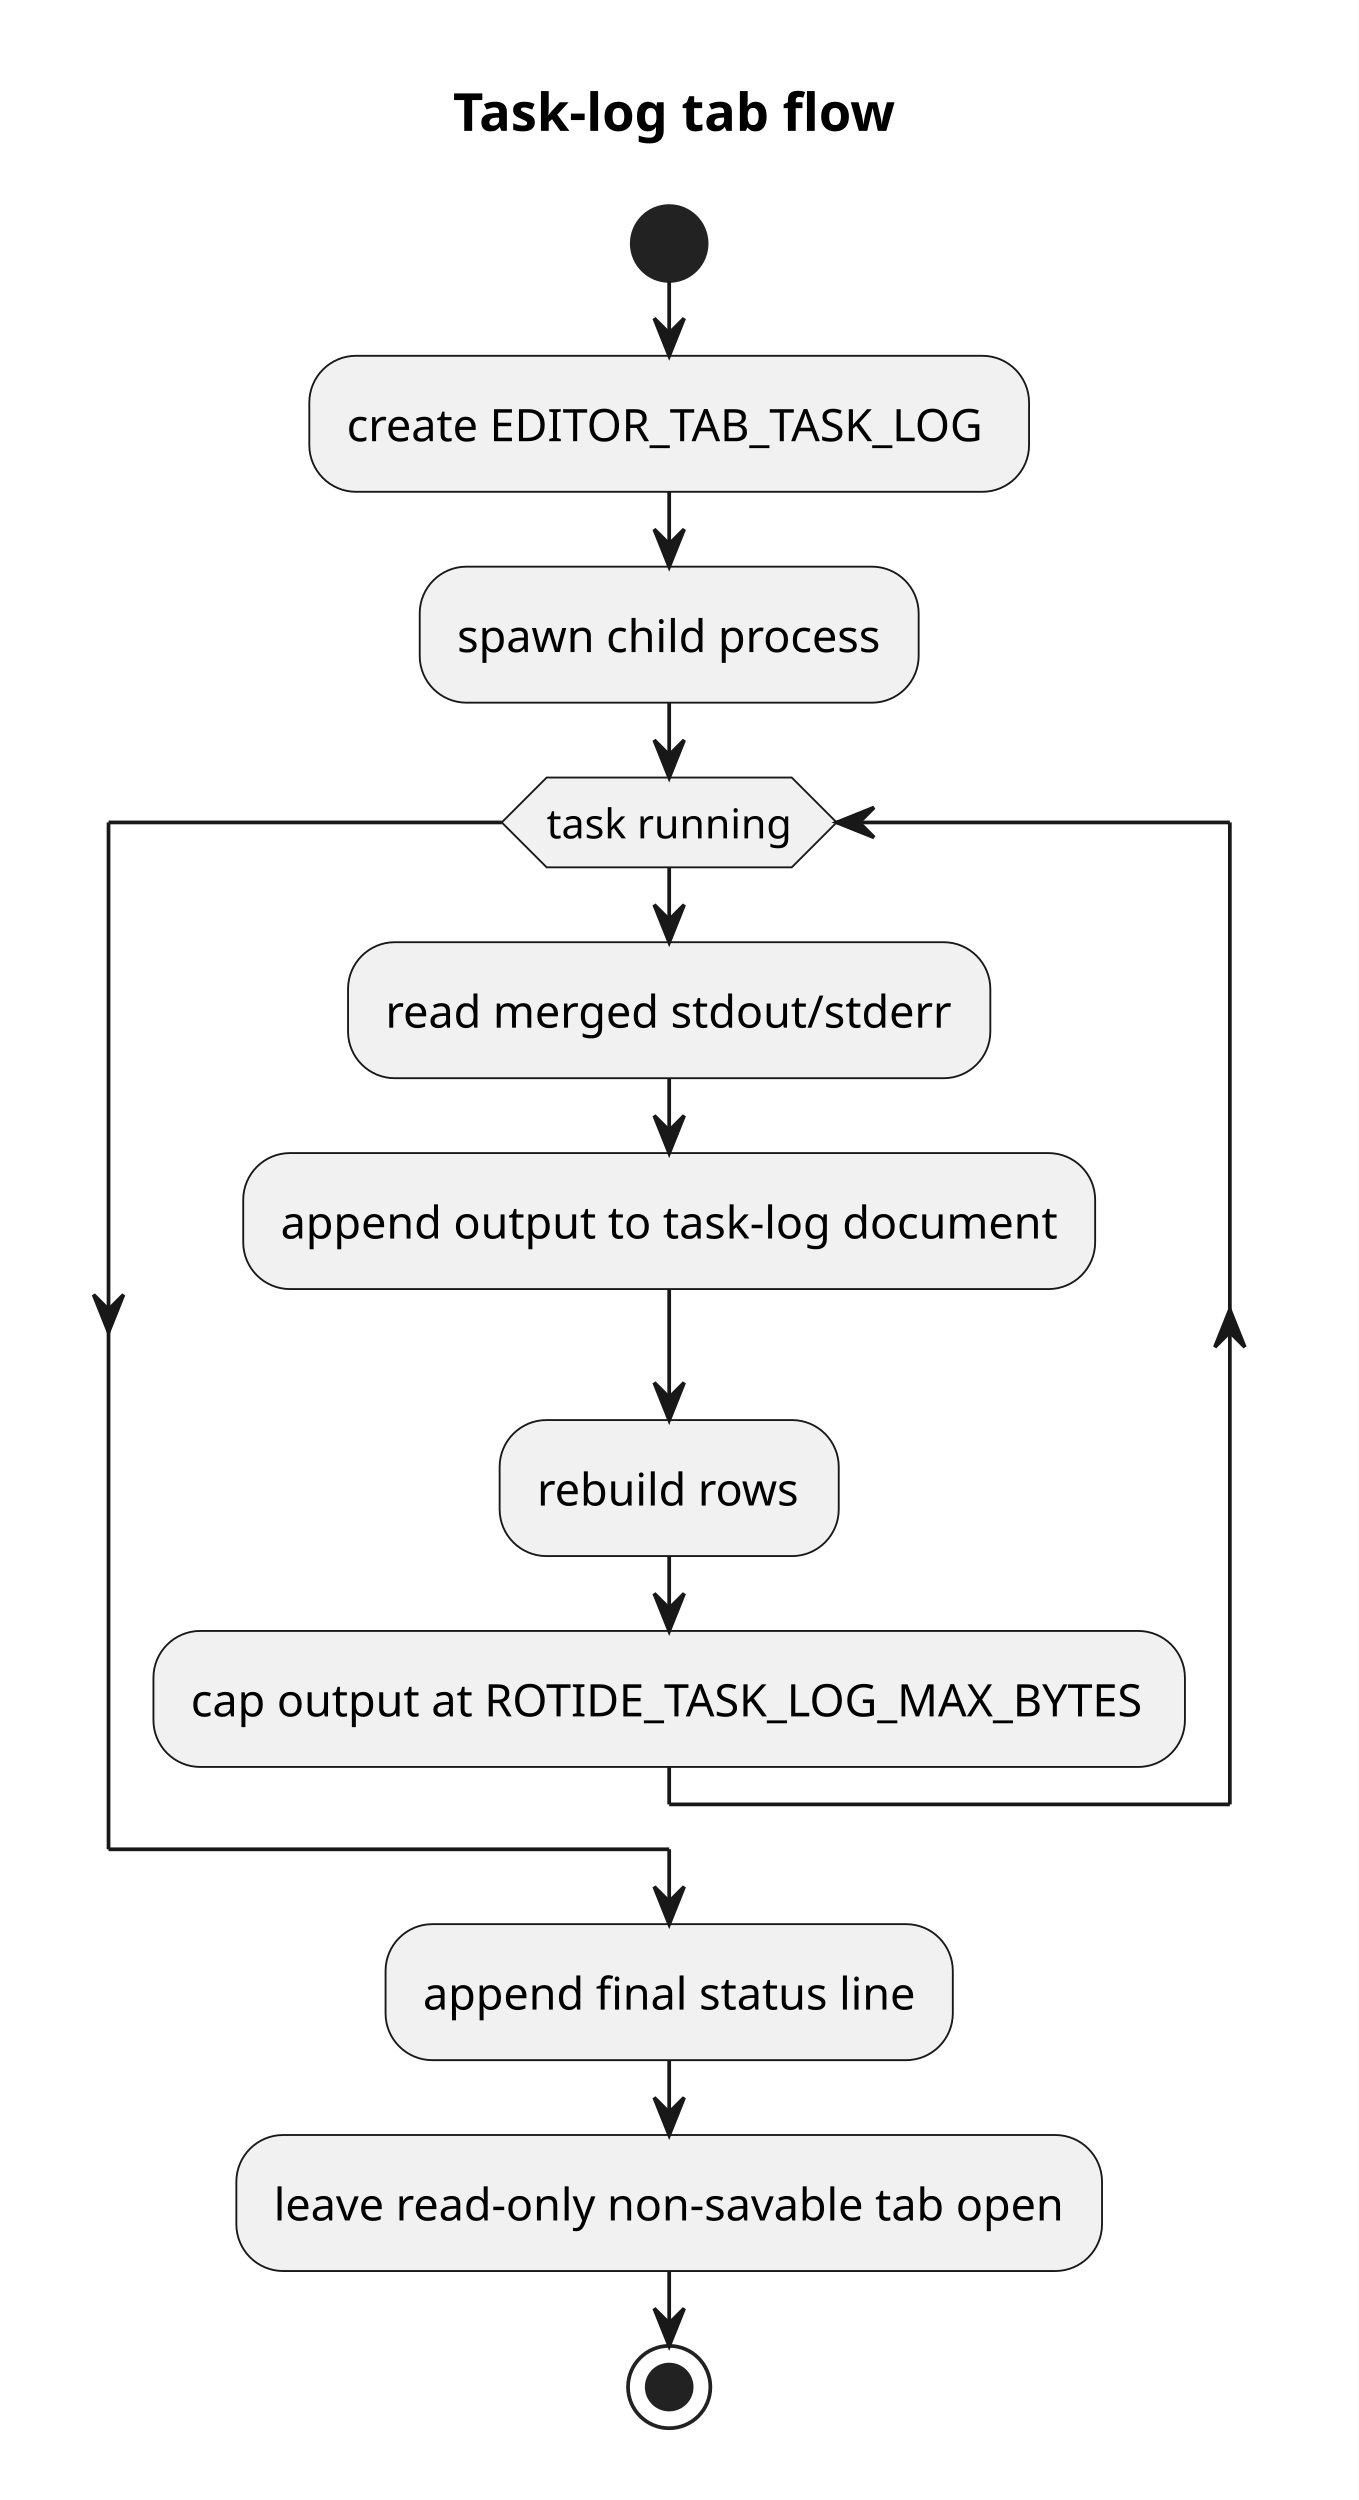
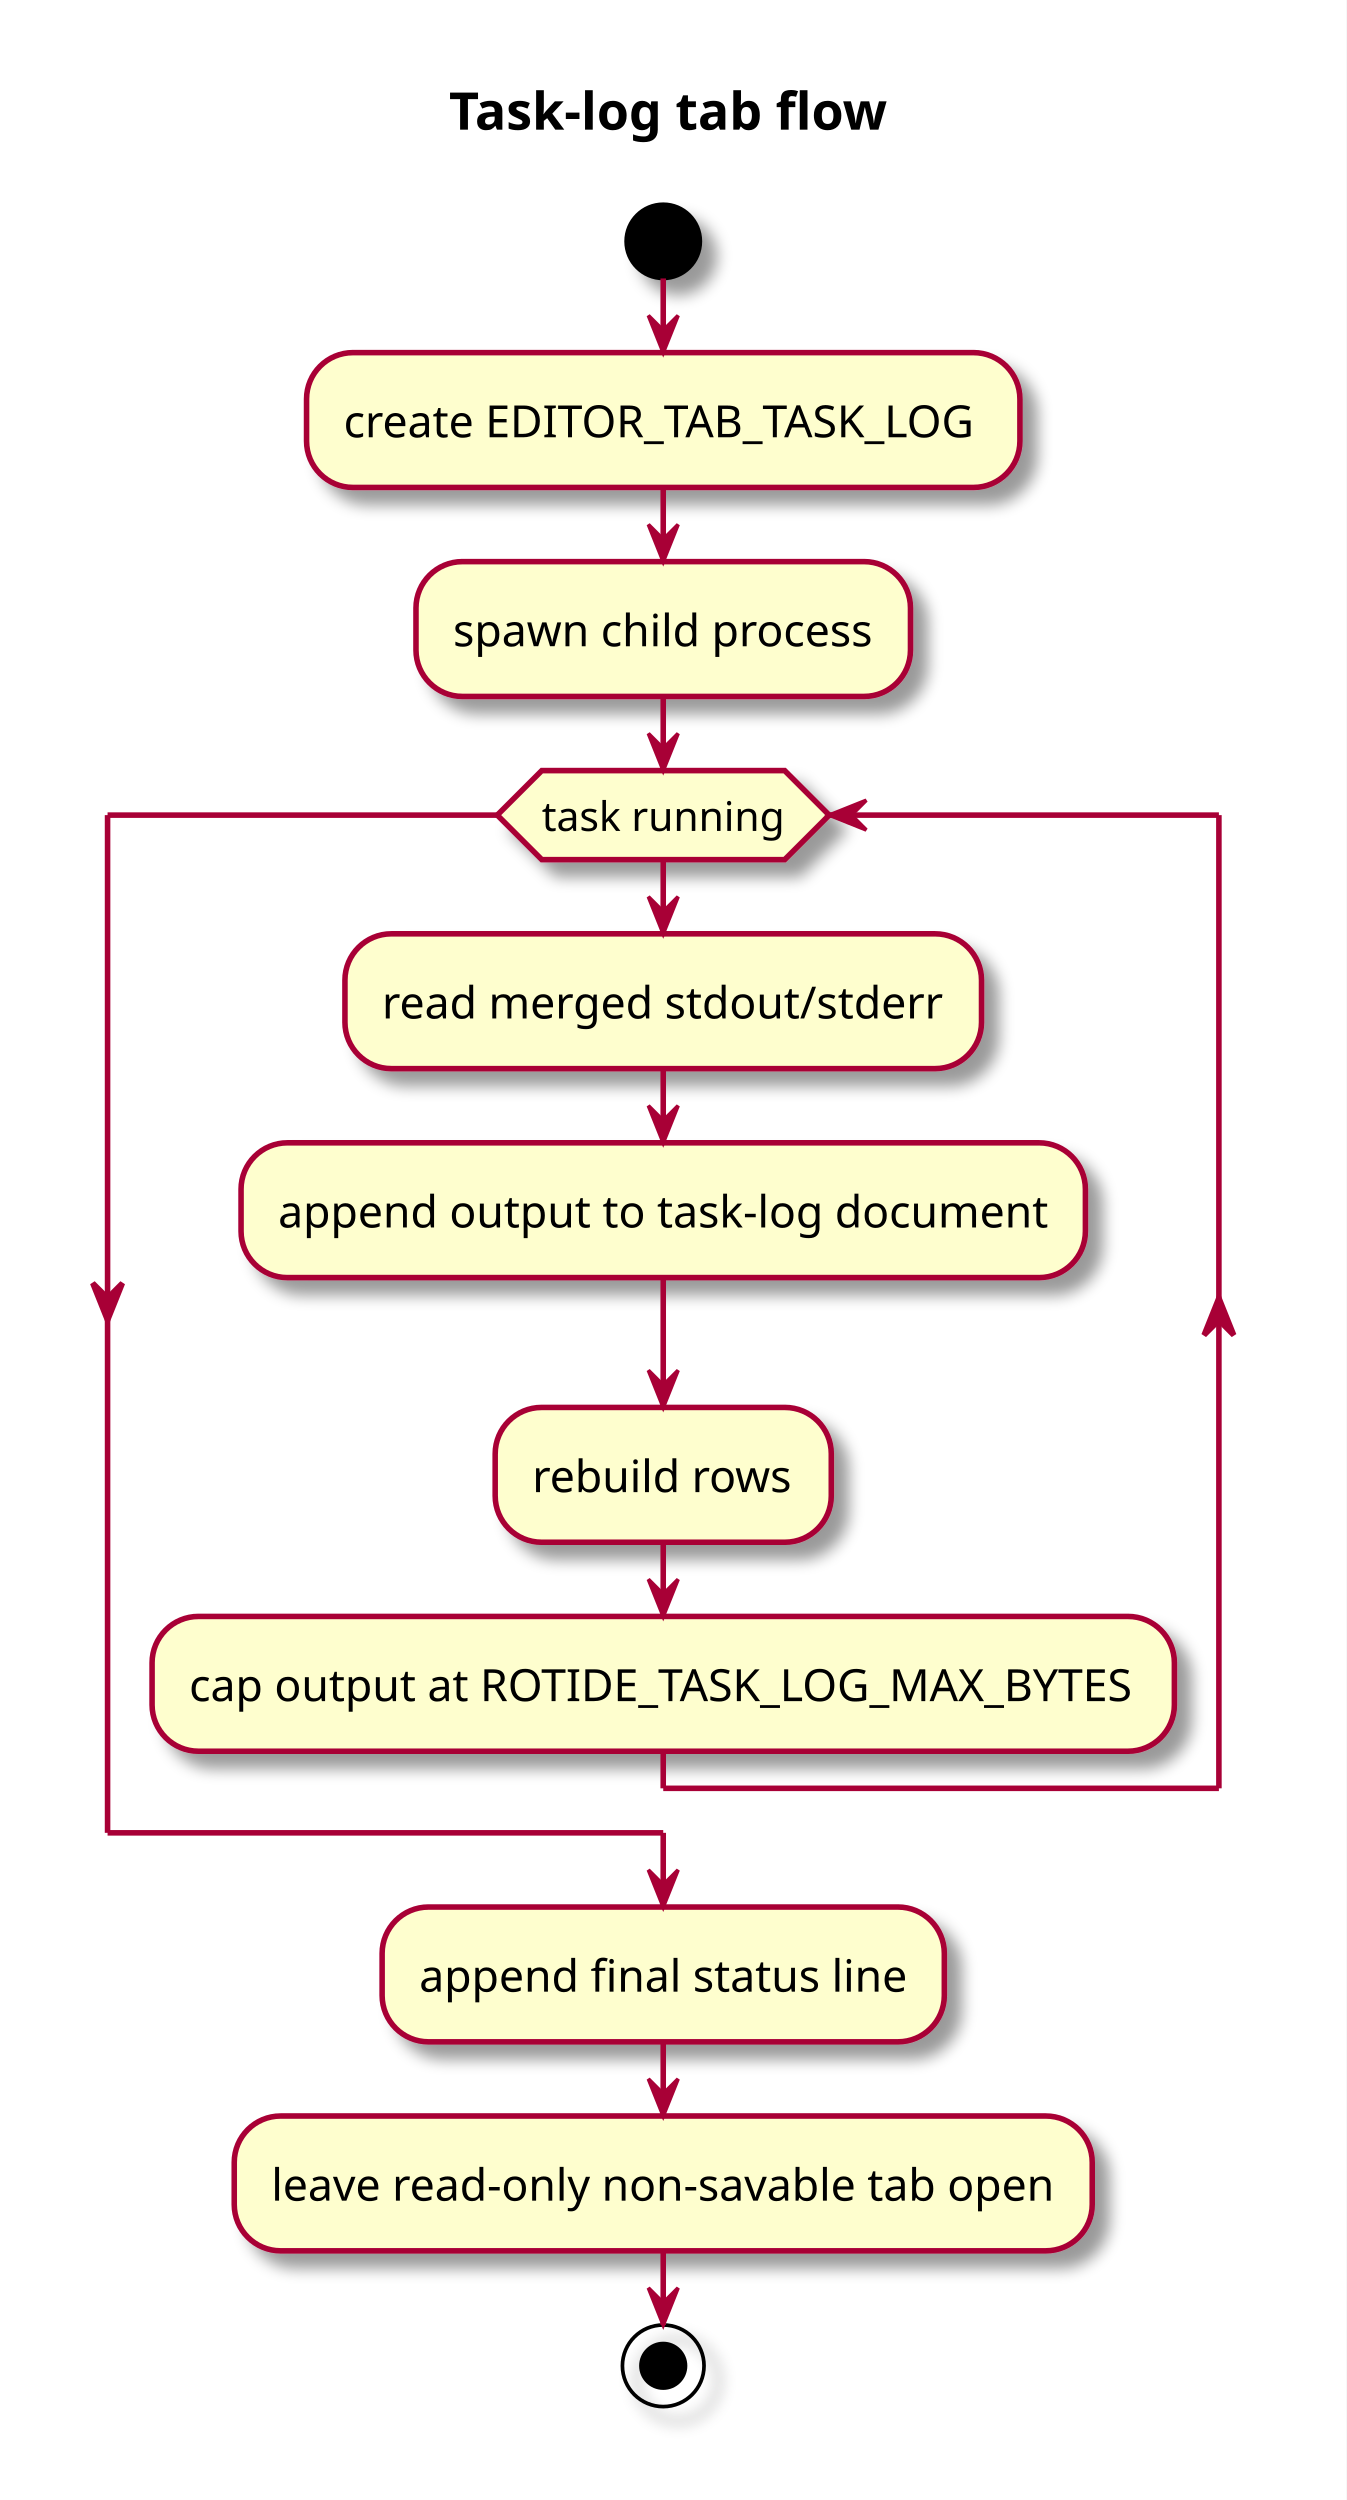
- <svg xmlns="http://www.w3.org/2000/svg" contentStyleType="text/css" data-diagram-type="ACTIVITY" height="668px" preserveAspectRatio="none" style="width:363px;height:668px;background:#FFFFFF;" version="1.1" viewBox="0 0 363 668" width="363px" zoomAndPan="magnify">
-   <defs />
+ <svg xmlns="http://www.w3.org/2000/svg" contentStyleType="text/css" data-diagram-type="ACTIVITY" height="674px" preserveAspectRatio="none" style="width:363px;height:674px;background:#FFFFFF;" version="1.1" viewBox="0 0 363 674" width="363px" zoomAndPan="magnify">
+   <defs>
+     <filter height="300%" id="f1xhvc4oxr0ey2" width="300%" x="-1" y="-1">
+       <feGaussianBlur result="blurOut" stdDeviation="2" />
+       <feColorMatrix in="blurOut" result="blurOut2" type="matrix" values="0 0 0 0 0 0 0 0 0 0 0 0 0 0 0 0 0 0 .4 0" />
+       <feOffset dx="4" dy="4" in="blurOut2" result="blurOut3" />
+       <feBlend in="SourceGraphic" in2="blurOut3" mode="normal" />
+     </filter>
+   </defs>
  <rect width="100%" height="100%" fill="#FFFFFF" />
  <g>
-     <g class="title" data-source-line="2">
+     <g class="title" data-source-line="3">
      <text fill="#000000" font-family="sans-serif" font-size="14" font-weight="700" lengthAdjust="spacing" textLength="119.517" x="121.048" y="34.966">Task-log tab flow</text>
    </g>
-     <ellipse cx="178.807" cy="65.068" fill="#222222" rx="10" ry="10" style="stroke:#222222;stroke-width:1;" />
-     <rect fill="#F1F1F1" height="36.344" rx="12.5" ry="12.5" style="stroke:#181818;stroke-width:0.5;" width="192.321" x="82.646" y="95.068" />
+     <ellipse cx="178.807" cy="65.068" fill="#000000" filter="url(#f1xhvc4oxr0ey2)" rx="10" ry="10" style="stroke:#000000;stroke-width:1;" />
+     <rect fill="#FEFECE" filter="url(#f1xhvc4oxr0ey2)" height="36.344" rx="12.5" ry="12.5" style="stroke:#A80036;stroke-width:1.5;" width="192.321" x="82.646" y="95.068" />
    <text fill="#000000" font-family="sans-serif" font-size="12" lengthAdjust="spacing" textLength="172.321" x="92.646" y="117.896">create EDITOR_TAB_TASK_LOG</text>
-     <rect fill="#F1F1F1" height="36.344" rx="12.5" ry="12.5" style="stroke:#181818;stroke-width:0.5;" width="133.317" x="112.148" y="151.412" />
+     <rect fill="#FEFECE" filter="url(#f1xhvc4oxr0ey2)" height="36.344" rx="12.5" ry="12.5" style="stroke:#A80036;stroke-width:1.5;" width="133.317" x="112.148" y="151.412" />
    <text fill="#000000" font-family="sans-serif" font-size="12" lengthAdjust="spacing" textLength="113.317" x="122.148" y="174.24">spawn child process</text>
-     <rect fill="#F1F1F1" height="36.344" rx="12.5" ry="12.5" style="stroke:#181818;stroke-width:0.5;" width="171.621" x="92.996" y="251.756" />
+     <rect fill="#FEFECE" filter="url(#f1xhvc4oxr0ey2)" height="36.344" rx="12.5" ry="12.5" style="stroke:#A80036;stroke-width:1.5;" width="171.621" x="92.996" y="251.756" />
    <text fill="#000000" font-family="sans-serif" font-size="12" lengthAdjust="spacing" textLength="151.621" x="102.996" y="274.584">read merged stdout/stderr</text>
-     <rect fill="#F1F1F1" height="36.344" rx="12.5" ry="12.5" style="stroke:#181818;stroke-width:0.5;" width="227.637" x="64.988" y="308.1" />
+     <rect fill="#FEFECE" filter="url(#f1xhvc4oxr0ey2)" height="36.344" rx="12.5" ry="12.5" style="stroke:#A80036;stroke-width:1.5;" width="227.637" x="64.988" y="308.1" />
    <text fill="#000000" font-family="sans-serif" font-size="12" lengthAdjust="spacing" textLength="207.637" x="74.988" y="330.928">append output to task-log document</text>
-     <rect fill="#F1F1F1" height="36.344" rx="12.5" ry="12.5" style="stroke:#181818;stroke-width:0.5;" width="90.609" x="133.503" y="379.444" />
+     <rect fill="#FEFECE" filter="url(#f1xhvc4oxr0ey2)" height="36.344" rx="12.5" ry="12.5" style="stroke:#A80036;stroke-width:1.5;" width="90.609" x="133.503" y="379.444" />
    <text fill="#000000" font-family="sans-serif" font-size="12" lengthAdjust="spacing" textLength="70.609" x="143.503" y="402.272">rebuild rows</text>
-     <rect fill="#F1F1F1" height="36.344" rx="12.5" ry="12.5" style="stroke:#181818;stroke-width:0.5;" width="275.614" x="41" y="435.788" />
+     <rect fill="#FEFECE" filter="url(#f1xhvc4oxr0ey2)" height="36.344" rx="12.5" ry="12.5" style="stroke:#A80036;stroke-width:1.5;" width="275.614" x="41" y="435.788" />
    <text fill="#000000" font-family="sans-serif" font-size="12" lengthAdjust="spacing" textLength="255.614" x="51" y="458.617">cap output at ROTIDE_TASK_LOG_MAX_BYTES</text>
-     <polygon fill="#F1F1F1" points="146.066,207.756,211.548,207.756,223.548,219.756,211.548,231.756,146.066,231.756,134.066,219.756,146.066,207.756" style="stroke:#181818;stroke-width:0.5;" />
+     <polygon fill="#FEFECE" filter="url(#f1xhvc4oxr0ey2)" points="146.066,207.756,211.548,207.756,223.548,219.756,211.548,231.756,146.066,231.756,134.066,219.756,146.066,207.756" style="stroke:#A80036;stroke-width:1.5;" />
    <text fill="#000000" font-family="sans-serif" font-size="11" lengthAdjust="spacing" textLength="65.483" x="146.066" y="224.024">task running</text>
-     <rect fill="#F1F1F1" height="36.344" rx="12.5" ry="12.5" style="stroke:#181818;stroke-width:0.5;" width="151.569" x="103.022" y="514.133" />
+     <rect fill="#FEFECE" filter="url(#f1xhvc4oxr0ey2)" height="36.344" rx="12.5" ry="12.5" style="stroke:#A80036;stroke-width:1.5;" width="151.569" x="103.022" y="514.133" />
    <text fill="#000000" font-family="sans-serif" font-size="12" lengthAdjust="spacing" textLength="131.569" x="113.022" y="536.961">append final status line</text>
-     <rect fill="#F1F1F1" height="36.344" rx="12.5" ry="12.5" style="stroke:#181818;stroke-width:0.5;" width="231.31" x="63.152" y="570.477" />
+     <rect fill="#FEFECE" filter="url(#f1xhvc4oxr0ey2)" height="36.344" rx="12.5" ry="12.5" style="stroke:#A80036;stroke-width:1.5;" width="231.31" x="63.152" y="570.477" />
    <text fill="#000000" font-family="sans-serif" font-size="12" lengthAdjust="spacing" textLength="211.31" x="73.152" y="593.305">leave read-only non-savable tab open</text>
-     <ellipse cx="178.807" cy="637.821" fill="none" rx="11" ry="11" style="stroke:#222222;stroke-width:1;" />
-     <ellipse cx="178.807" cy="637.821" fill="#222222" rx="6" ry="6" style="stroke:#222222;stroke-width:1;" />
-     <line style="stroke:#181818;stroke-width:1;" x1="178.807" x2="178.807" y1="75.068" y2="95.068" />
-     <polygon fill="#181818" points="174.807,85.068,178.807,95.068,182.807,85.068,178.807,89.068" style="stroke:#181818;stroke-width:1;" />
-     <line style="stroke:#181818;stroke-width:1;" x1="178.807" x2="178.807" y1="131.412" y2="151.412" />
-     <polygon fill="#181818" points="174.807,141.412,178.807,151.412,182.807,141.412,178.807,145.412" style="stroke:#181818;stroke-width:1;" />
-     <line style="stroke:#181818;stroke-width:1;" x1="178.807" x2="178.807" y1="288.1" y2="308.1" />
-     <polygon fill="#181818" points="174.807,298.1,178.807,308.1,182.807,298.1,178.807,302.1" style="stroke:#181818;stroke-width:1;" />
-     <line style="stroke:#181818;stroke-width:1;" x1="178.807" x2="178.807" y1="344.444" y2="379.444" />
-     <polygon fill="#181818" points="174.807,369.444,178.807,379.444,182.807,369.444,178.807,373.444" style="stroke:#181818;stroke-width:1;" />
-     <line style="stroke:#181818;stroke-width:1;" x1="178.807" x2="178.807" y1="415.788" y2="435.788" />
-     <polygon fill="#181818" points="174.807,425.788,178.807,435.788,182.807,425.788,178.807,429.788" style="stroke:#181818;stroke-width:1;" />
-     <line style="stroke:#181818;stroke-width:1;" x1="178.807" x2="178.807" y1="231.756" y2="251.756" />
-     <polygon fill="#181818" points="174.807,241.756,178.807,251.756,182.807,241.756,178.807,245.756" style="stroke:#181818;stroke-width:1;" />
-     <line style="stroke:#181818;stroke-width:1;" x1="178.807" x2="178.807" y1="472.133" y2="482.133" />
-     <line style="stroke:#181818;stroke-width:1;" x1="178.807" x2="328.614" y1="482.133" y2="482.133" />
-     <polygon fill="#181818" points="324.614,359.944,328.614,349.944,332.614,359.944,328.614,355.944" style="stroke:#181818;stroke-width:1;" />
-     <line style="stroke:#181818;stroke-width:1;" x1="328.614" x2="328.614" y1="219.756" y2="482.133" />
-     <line style="stroke:#181818;stroke-width:1;" x1="328.614" x2="223.548" y1="219.756" y2="219.756" />
-     <polygon fill="#181818" points="233.548,215.756,223.548,219.756,233.548,223.756,229.548,219.756" style="stroke:#181818;stroke-width:1;" />
-     <line style="stroke:#181818;stroke-width:1;" x1="134.066" x2="29" y1="219.756" y2="219.756" />
-     <polygon fill="#181818" points="25,345.944,29,355.944,33,345.944,29,349.944" style="stroke:#181818;stroke-width:1;" />
-     <line style="stroke:#181818;stroke-width:1;" x1="29" x2="29" y1="219.756" y2="494.133" />
-     <line style="stroke:#181818;stroke-width:1;" x1="29" x2="178.807" y1="494.133" y2="494.133" />
-     <line style="stroke:#181818;stroke-width:1;" x1="178.807" x2="178.807" y1="494.133" y2="514.133" />
-     <polygon fill="#181818" points="174.807,504.133,178.807,514.133,182.807,504.133,178.807,508.133" style="stroke:#181818;stroke-width:1;" />
-     <line style="stroke:#181818;stroke-width:1;" x1="178.807" x2="178.807" y1="187.756" y2="207.756" />
-     <polygon fill="#181818" points="174.807,197.756,178.807,207.756,182.807,197.756,178.807,201.756" style="stroke:#181818;stroke-width:1;" />
-     <line style="stroke:#181818;stroke-width:1;" x1="178.807" x2="178.807" y1="550.477" y2="570.477" />
-     <polygon fill="#181818" points="174.807,560.477,178.807,570.477,182.807,560.477,178.807,564.477" style="stroke:#181818;stroke-width:1;" />
-     <line style="stroke:#181818;stroke-width:1;" x1="178.807" x2="178.807" y1="606.821" y2="626.821" />
-     <polygon fill="#181818" points="174.807,616.821,178.807,626.821,182.807,616.821,178.807,620.821" style="stroke:#181818;stroke-width:1;" />
+     <ellipse cx="178.807" cy="637.821" fill="none" filter="url(#f1xhvc4oxr0ey2)" rx="11" ry="11" style="stroke:#000000;stroke-width:1;" />
+     <ellipse cx="178.807" cy="637.821" fill="#000000" rx="6" ry="6" style="stroke:#000000;stroke-width:1;" />
+     <line style="stroke:#A80036;stroke-width:1.5;" x1="178.807" x2="178.807" y1="75.068" y2="95.068" />
+     <polygon fill="#A80036" points="174.807,85.068,178.807,95.068,182.807,85.068,178.807,89.068" style="stroke:#A80036;stroke-width:1;" />
+     <line style="stroke:#A80036;stroke-width:1.5;" x1="178.807" x2="178.807" y1="131.412" y2="151.412" />
+     <polygon fill="#A80036" points="174.807,141.412,178.807,151.412,182.807,141.412,178.807,145.412" style="stroke:#A80036;stroke-width:1;" />
+     <line style="stroke:#A80036;stroke-width:1.5;" x1="178.807" x2="178.807" y1="288.1" y2="308.1" />
+     <polygon fill="#A80036" points="174.807,298.1,178.807,308.1,182.807,298.1,178.807,302.1" style="stroke:#A80036;stroke-width:1;" />
+     <line style="stroke:#A80036;stroke-width:1.5;" x1="178.807" x2="178.807" y1="344.444" y2="379.444" />
+     <polygon fill="#A80036" points="174.807,369.444,178.807,379.444,182.807,369.444,178.807,373.444" style="stroke:#A80036;stroke-width:1;" />
+     <line style="stroke:#A80036;stroke-width:1.5;" x1="178.807" x2="178.807" y1="415.788" y2="435.788" />
+     <polygon fill="#A80036" points="174.807,425.788,178.807,435.788,182.807,425.788,178.807,429.788" style="stroke:#A80036;stroke-width:1;" />
+     <line style="stroke:#A80036;stroke-width:1.5;" x1="178.807" x2="178.807" y1="231.756" y2="251.756" />
+     <polygon fill="#A80036" points="174.807,241.756,178.807,251.756,182.807,241.756,178.807,245.756" style="stroke:#A80036;stroke-width:1;" />
+     <line style="stroke:#A80036;stroke-width:1.5;" x1="178.807" x2="178.807" y1="472.133" y2="482.133" />
+     <line style="stroke:#A80036;stroke-width:1.5;" x1="178.807" x2="328.614" y1="482.133" y2="482.133" />
+     <polygon fill="#A80036" points="324.614,359.944,328.614,349.944,332.614,359.944,328.614,355.944" style="stroke:#A80036;stroke-width:1.5;" />
+     <line style="stroke:#A80036;stroke-width:1.5;" x1="328.614" x2="328.614" y1="219.756" y2="482.133" />
+     <line style="stroke:#A80036;stroke-width:1.5;" x1="328.614" x2="223.548" y1="219.756" y2="219.756" />
+     <polygon fill="#A80036" points="233.548,215.756,223.548,219.756,233.548,223.756,229.548,219.756" style="stroke:#A80036;stroke-width:1;" />
+     <line style="stroke:#A80036;stroke-width:1.5;" x1="134.066" x2="29" y1="219.756" y2="219.756" />
+     <polygon fill="#A80036" points="25,345.944,29,355.944,33,345.944,29,349.944" style="stroke:#A80036;stroke-width:1.5;" />
+     <line style="stroke:#A80036;stroke-width:1.5;" x1="29" x2="29" y1="219.756" y2="494.133" />
+     <line style="stroke:#A80036;stroke-width:1.5;" x1="29" x2="178.807" y1="494.133" y2="494.133" />
+     <line style="stroke:#A80036;stroke-width:1.5;" x1="178.807" x2="178.807" y1="494.133" y2="514.133" />
+     <polygon fill="#A80036" points="174.807,504.133,178.807,514.133,182.807,504.133,178.807,508.133" style="stroke:#A80036;stroke-width:1;" />
+     <line style="stroke:#A80036;stroke-width:1.5;" x1="178.807" x2="178.807" y1="187.756" y2="207.756" />
+     <polygon fill="#A80036" points="174.807,197.756,178.807,207.756,182.807,197.756,178.807,201.756" style="stroke:#A80036;stroke-width:1;" />
+     <line style="stroke:#A80036;stroke-width:1.5;" x1="178.807" x2="178.807" y1="550.477" y2="570.477" />
+     <polygon fill="#A80036" points="174.807,560.477,178.807,570.477,182.807,560.477,178.807,564.477" style="stroke:#A80036;stroke-width:1;" />
+     <line style="stroke:#A80036;stroke-width:1.5;" x1="178.807" x2="178.807" y1="606.821" y2="626.821" />
+     <polygon fill="#A80036" points="174.807,616.821,178.807,626.821,182.807,616.821,178.807,620.821" style="stroke:#A80036;stroke-width:1;" />
  </g>
</svg>
